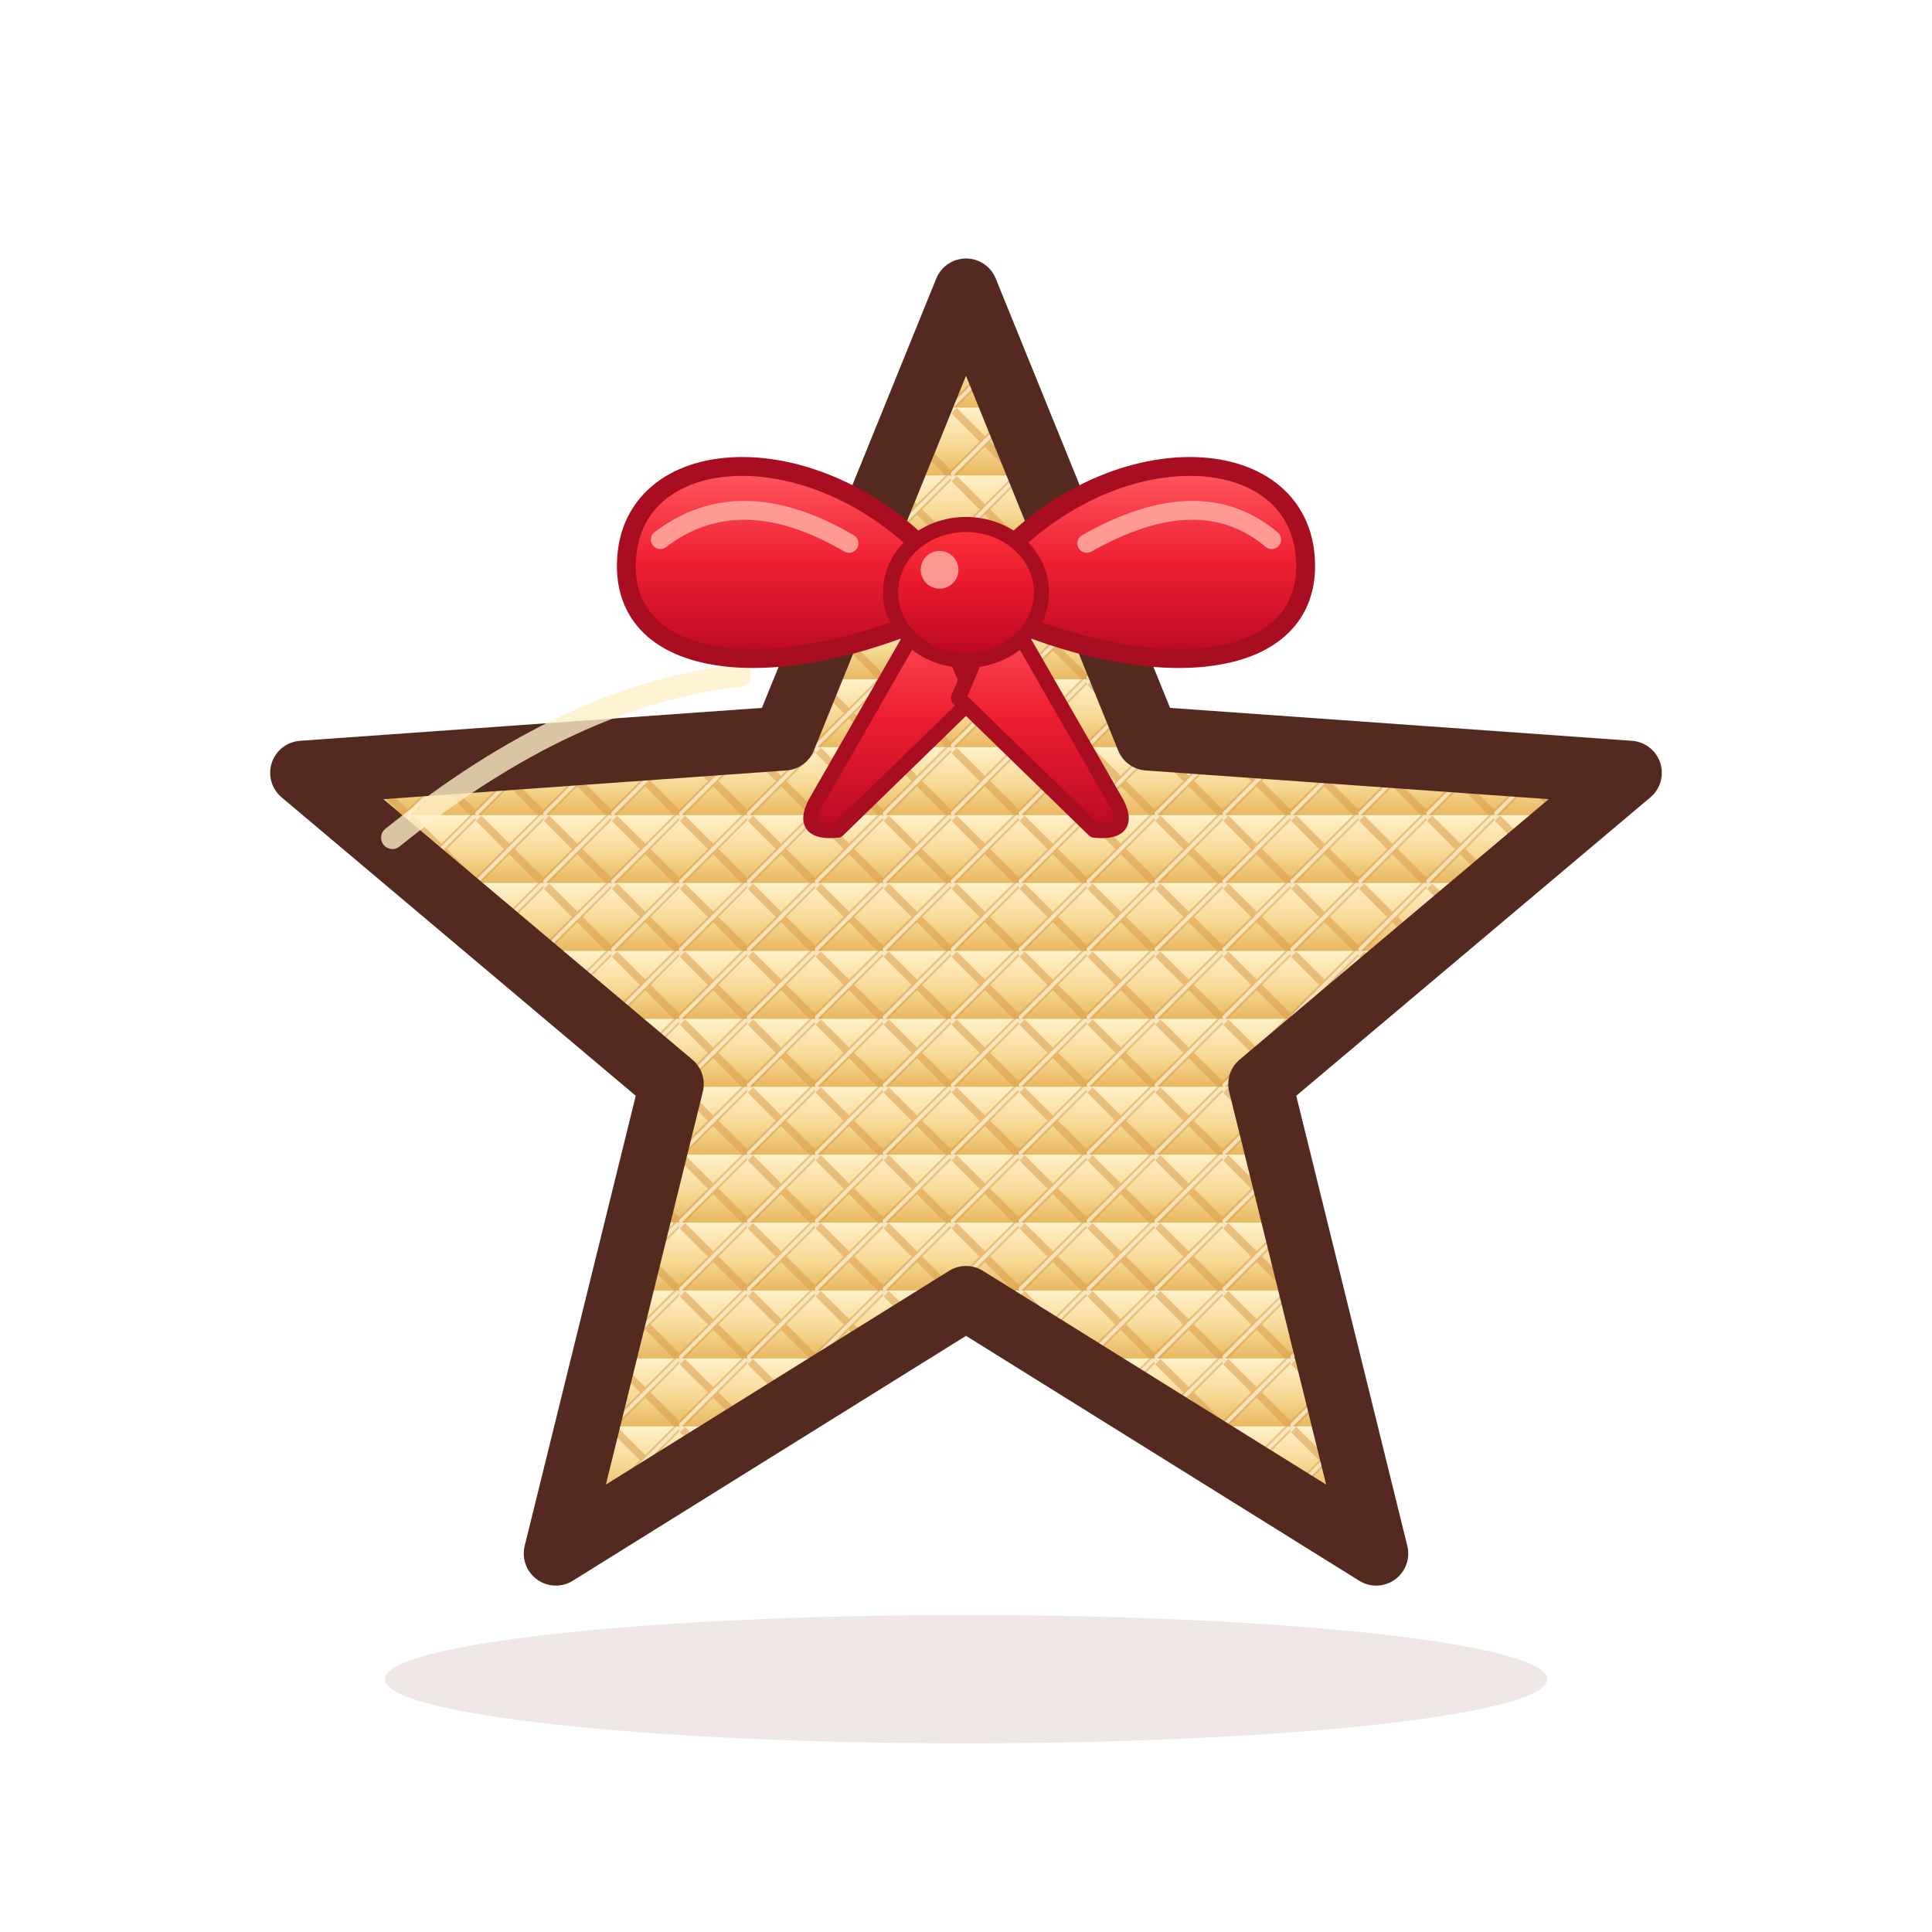
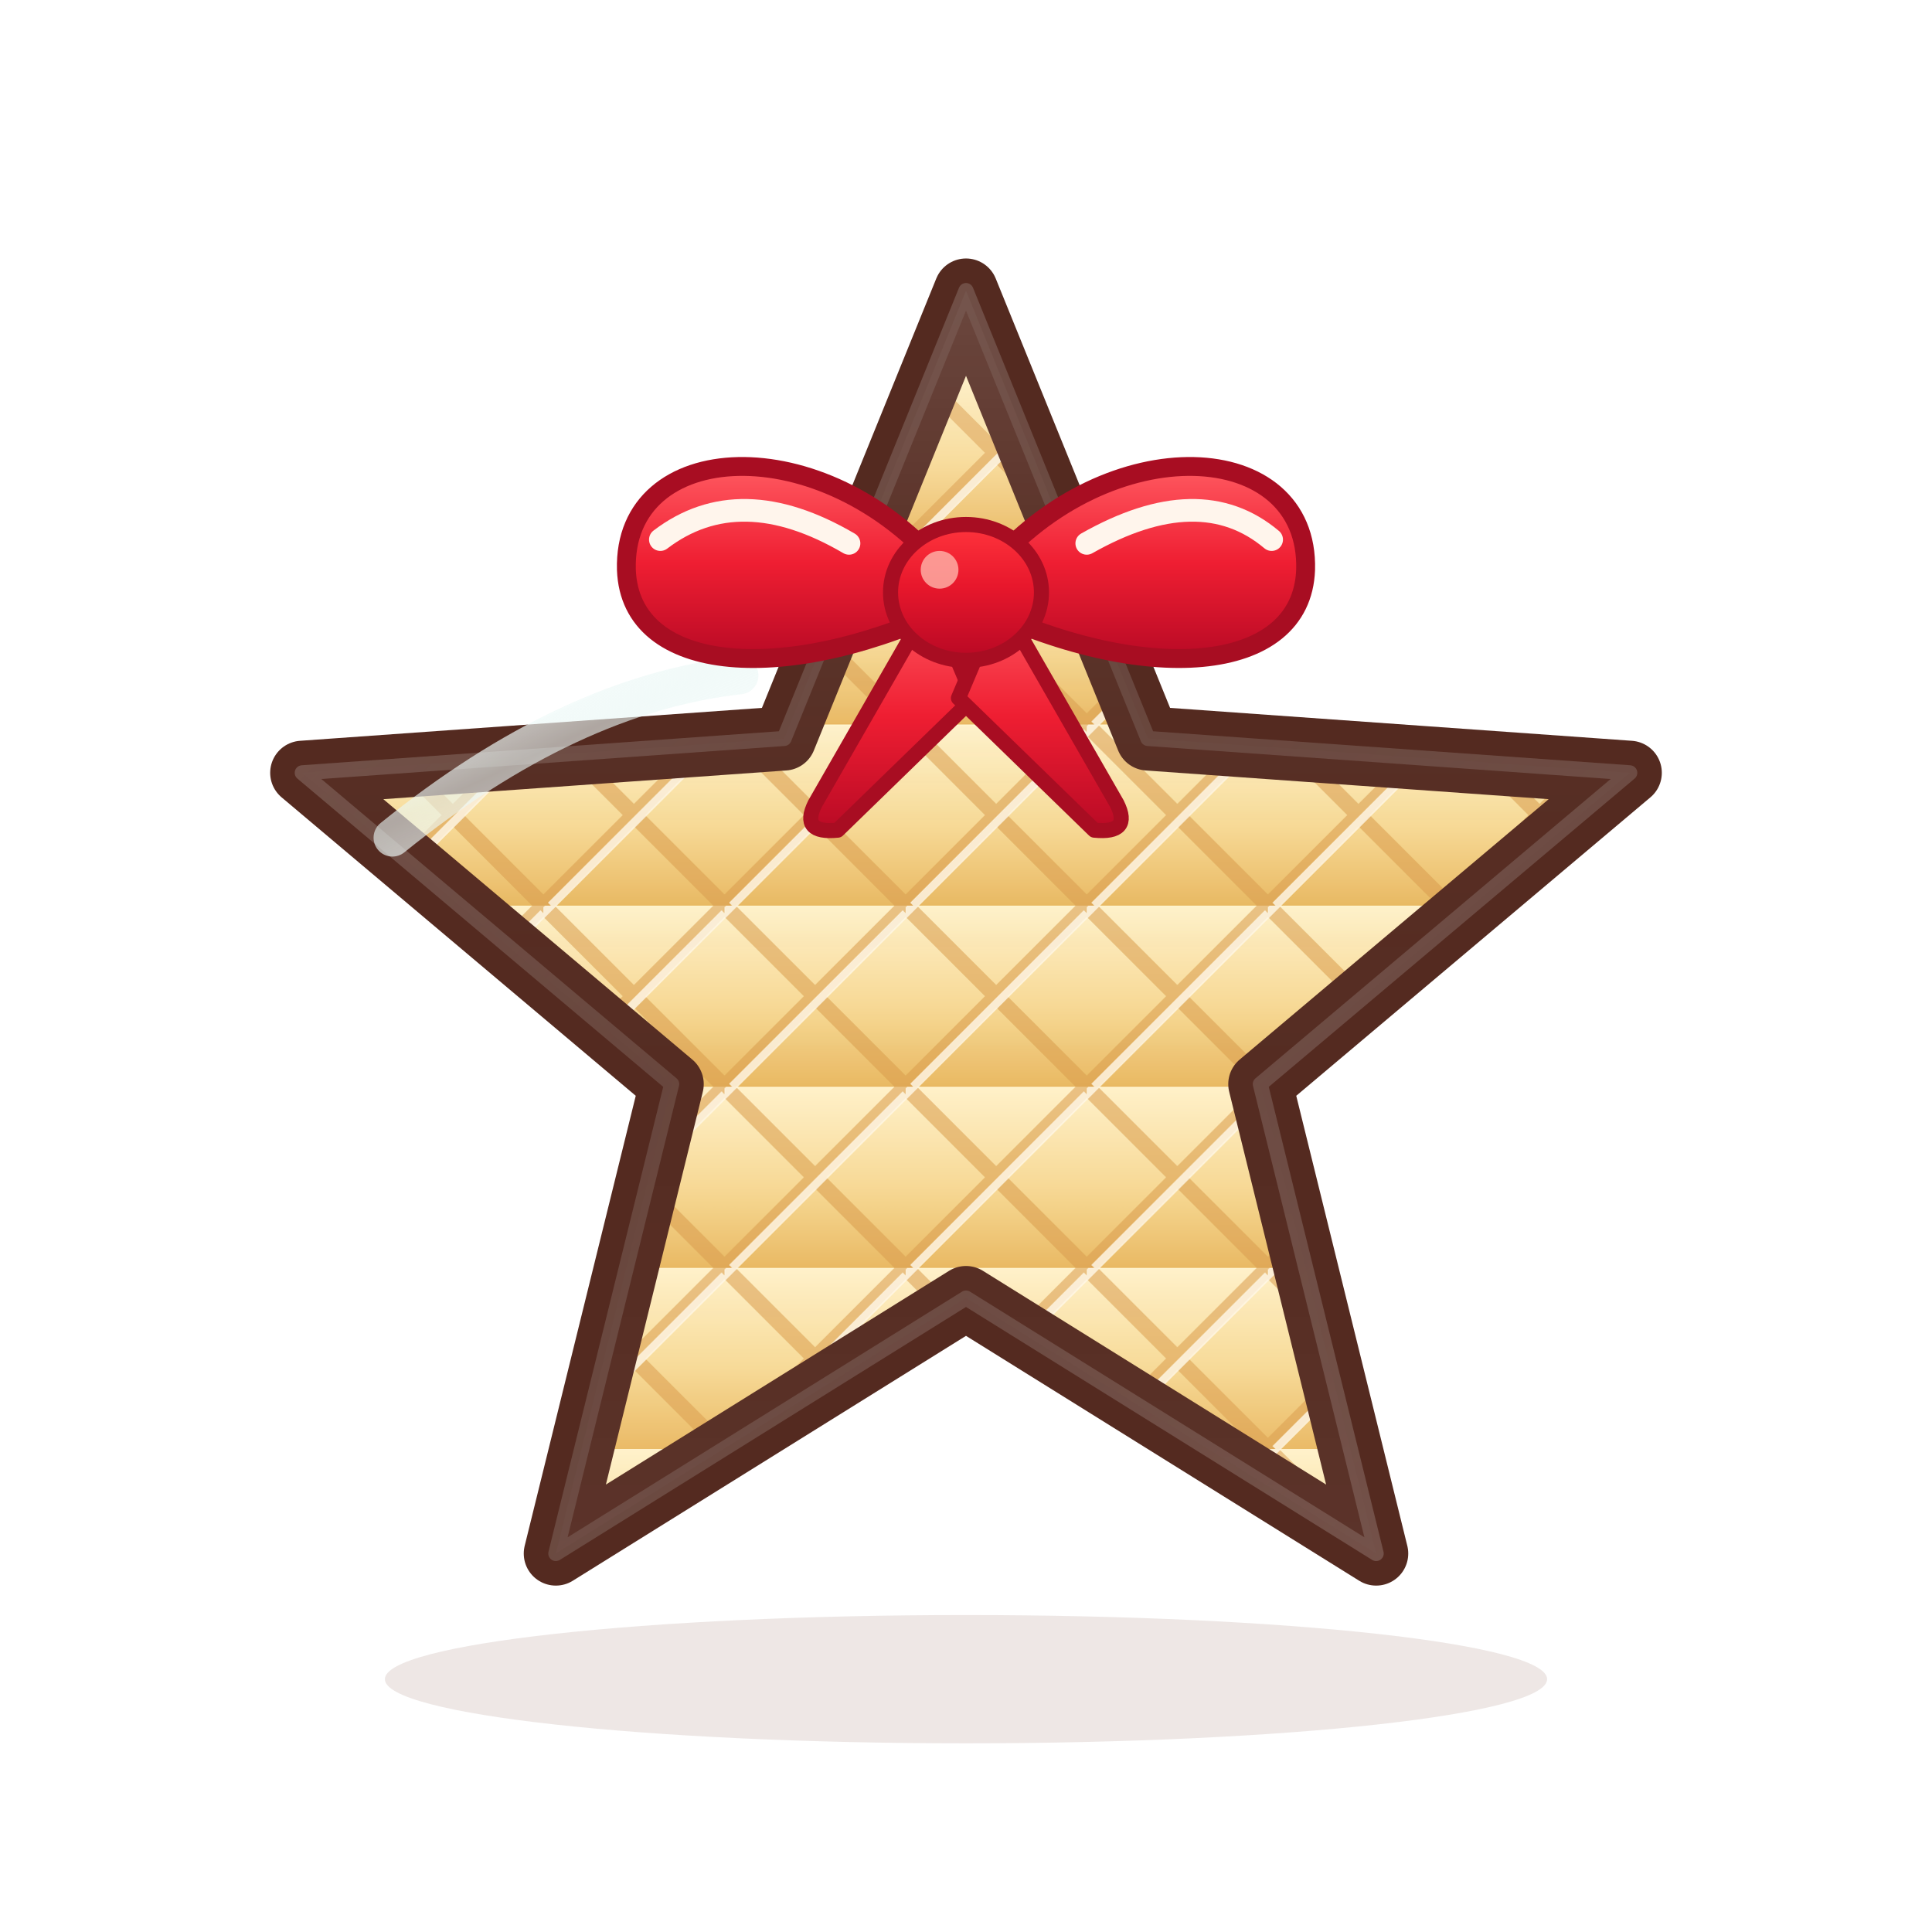
<svg xmlns="http://www.w3.org/2000/svg" width="512" height="512" viewBox="0 0 512 512" role="img" aria-labelledby="title desc">
  <defs>
    <linearGradient id="chocolate" x1="0" y1="0" x2="0" y2="1">
      <stop offset="0" stop-color="#A85A35" />
      <stop offset=".28" stop-color="#7D3F29" />
      <stop offset=".72" stop-color="#572A20" />
      <stop offset="1" stop-color="#3E201B" />
    </linearGradient>
    <linearGradient id="chocolate-face" x1="0" y1="0" x2="1" y2="1">
      <stop offset="0" stop-color="#8B4A31" />
      <stop offset=".48" stop-color="#673322" />
      <stop offset="1" stop-color="#47251E" />
    </linearGradient>
    <linearGradient id="wafer" x1="0" y1="0" x2="0" y2="1">
      <stop offset="0" stop-color="#FFF1C9" />
      <stop offset=".55" stop-color="#F7D995" />
      <stop offset="1" stop-color="#E9B861" />
    </linearGradient>
    <linearGradient id="red-wrapper" x1="0" y1="0" x2="0" y2="1">
      <stop offset="0" stop-color="#FF343C" />
      <stop offset=".45" stop-color="#E8172C" />
      <stop offset="1" stop-color="#B70824" />
    </linearGradient>
    <linearGradient id="red-ribbon" x1="0" y1="0" x2="0" y2="1">
      <stop offset="0" stop-color="#FF5960" />
      <stop offset=".5" stop-color="#EF1E32" />
      <stop offset="1" stop-color="#B90A25" />
    </linearGradient>
    <linearGradient id="cream-shine" x1="0" y1="0" x2="1" y2="1">
      <stop offset="0" stop-color="#FFF9E8" />
      <stop offset="1" stop-color="#F4DDAF" />
    </linearGradient>
-     <pattern id="waffle" width="18" height="18" patternUnits="userSpaceOnUse">
-       <rect width="18" height="18" fill="url(#wafer)" />
-       <path d="M-5 5 L5 -5 M0 18 L18 0 M13 23 L23 13 M-5 13 L5 23 M0 0 L18 18 M13 -5 L23 5" fill="none" stroke="#D99C4B" stroke-width="2" opacity=".55" />
-       <path d="M-5 6 L6 -5 M0 18 L18 0" fill="none" stroke="#FFF5D9" stroke-width="1" opacity=".72" />
+     <pattern id="waffle" width="48" height="48" patternUnits="userSpaceOnUse">
+       <rect width="48" height="48" fill="url(#wafer)" />
+       <path d="M-12 12 L12 -12 M0 48 L48 0 M36 60 L60 36 M-12 36 L12 60 M0 0 L48 48 M36 -12 L60 12" fill="none" stroke="#D99C4B" stroke-width="4.2" opacity=".56" />
+       <path d="M-12 14 L14 -12 M2 48 L48 2" fill="none" stroke="#FFF8E8" stroke-width="2.2" opacity=".82" />
    </pattern>
+     <linearGradient id="glass-glaze" x1="0" y1="0" x2="0" y2="1">
+       <stop offset="0" stop-color="#FFFFFF" stop-opacity=".62" />
+       <stop offset=".18" stop-color="#FFFFFF" stop-opacity=".24" />
+       <stop offset=".42" stop-color="#D8F2F0" stop-opacity=".08" />
+       <stop offset=".68" stop-color="#FFFFFF" stop-opacity=".03" />
+       <stop offset="1" stop-color="#FFFFFF" stop-opacity=".20" />
+     </linearGradient>
+     <linearGradient id="glass-rim" x1="0" y1="0" x2="1" y2="1">
+       <stop offset="0" stop-color="#FFFFFF" stop-opacity=".98" />
+       <stop offset=".45" stop-color="#E9F7F5" stop-opacity=".62" />
+       <stop offset="1" stop-color="#FFFFFF" stop-opacity=".88" />
+     </linearGradient>
  </defs>
  <g id="whats-new" data-name="What's new">
    <ellipse cx="256" cy="445" rx="154" ry="17" fill="#6B3526" opacity=".12" />
    <path d="M 256.0,77.0 L 304.2,195.7 L 431.9,204.8 L 334.0,287.3 L 364.7,411.7 L 256.0,344.0 L 147.3,411.7 L 178.0,287.3 L 80.1,204.8 L 207.8,195.7 Z" fill="url(#waffle)" stroke="#542A20" stroke-width="17" stroke-linejoin="round" />
-     <path d="M104 222 Q151 184 196 179" fill="none" stroke="#FFF0C8" stroke-width="6" stroke-linecap="round" opacity=".78" />
+     <path d="M 256.0,77.0 L 304.2,195.7 L 431.9,204.8 L 334.0,287.3 L 364.7,411.7 L 256.0,344.0 L 147.3,411.7 L 178.0,287.3 L 80.1,204.8 L 207.8,195.7 Z" fill="url(#glass-glaze)" stroke="url(#glass-rim)" stroke-width="4" stroke-linejoin="round" opacity=".22" pointer-events="none" />
+     <path d="M104 222 Q151 184 196 179" fill="none" stroke="url(#glass-rim)" stroke-width="10" stroke-linecap="round" opacity=".98" />
    <g id="red-bow">
      <path d="M250 151 C218 113 165 116 166 151 C167 179 209 182 254 160 Z" fill="url(#red-ribbon)" stroke="#A80D22" stroke-width="5" />
      <path d="M262 151 C294 113 347 116 346 151 C345 179 303 182 258 160 Z" fill="url(#red-ribbon)" stroke="#A80D22" stroke-width="5" />
      <path d="M247 159 L216 213 Q212 221 222 220 L258 185 Z" fill="url(#red-ribbon)" stroke="#A80D22" stroke-width="4" stroke-linejoin="round" />
      <path d="M265 159 L296 213 Q300 221 290 220 L254 185 Z" fill="url(#red-ribbon)" stroke="#A80D22" stroke-width="4" stroke-linejoin="round" />
-       <path d="M175 143 Q196 127 225 144" fill="none" stroke="#FF9B94" stroke-width="5" stroke-linecap="round" />
-       <path d="M288 144 Q318 127 337 143" fill="none" stroke="#FF9B94" stroke-width="5" stroke-linecap="round" />
+       <path d="M175 143 Q196 127 225 144" fill="none" stroke="#FFF9F0" stroke-width="6" stroke-linecap="round" opacity=".98" />
+       <path d="M288 144 Q318 127 337 143" fill="none" stroke="#FFF9F0" stroke-width="6" stroke-linecap="round" opacity=".98" />
      <ellipse cx="256" cy="157" rx="20" ry="18" fill="url(#red-wrapper)" stroke="#A80D22" stroke-width="4" />
      <circle cx="249" cy="151" r="5" fill="#FFB4AA" opacity=".8" />
    </g>
  </g>
</svg>
